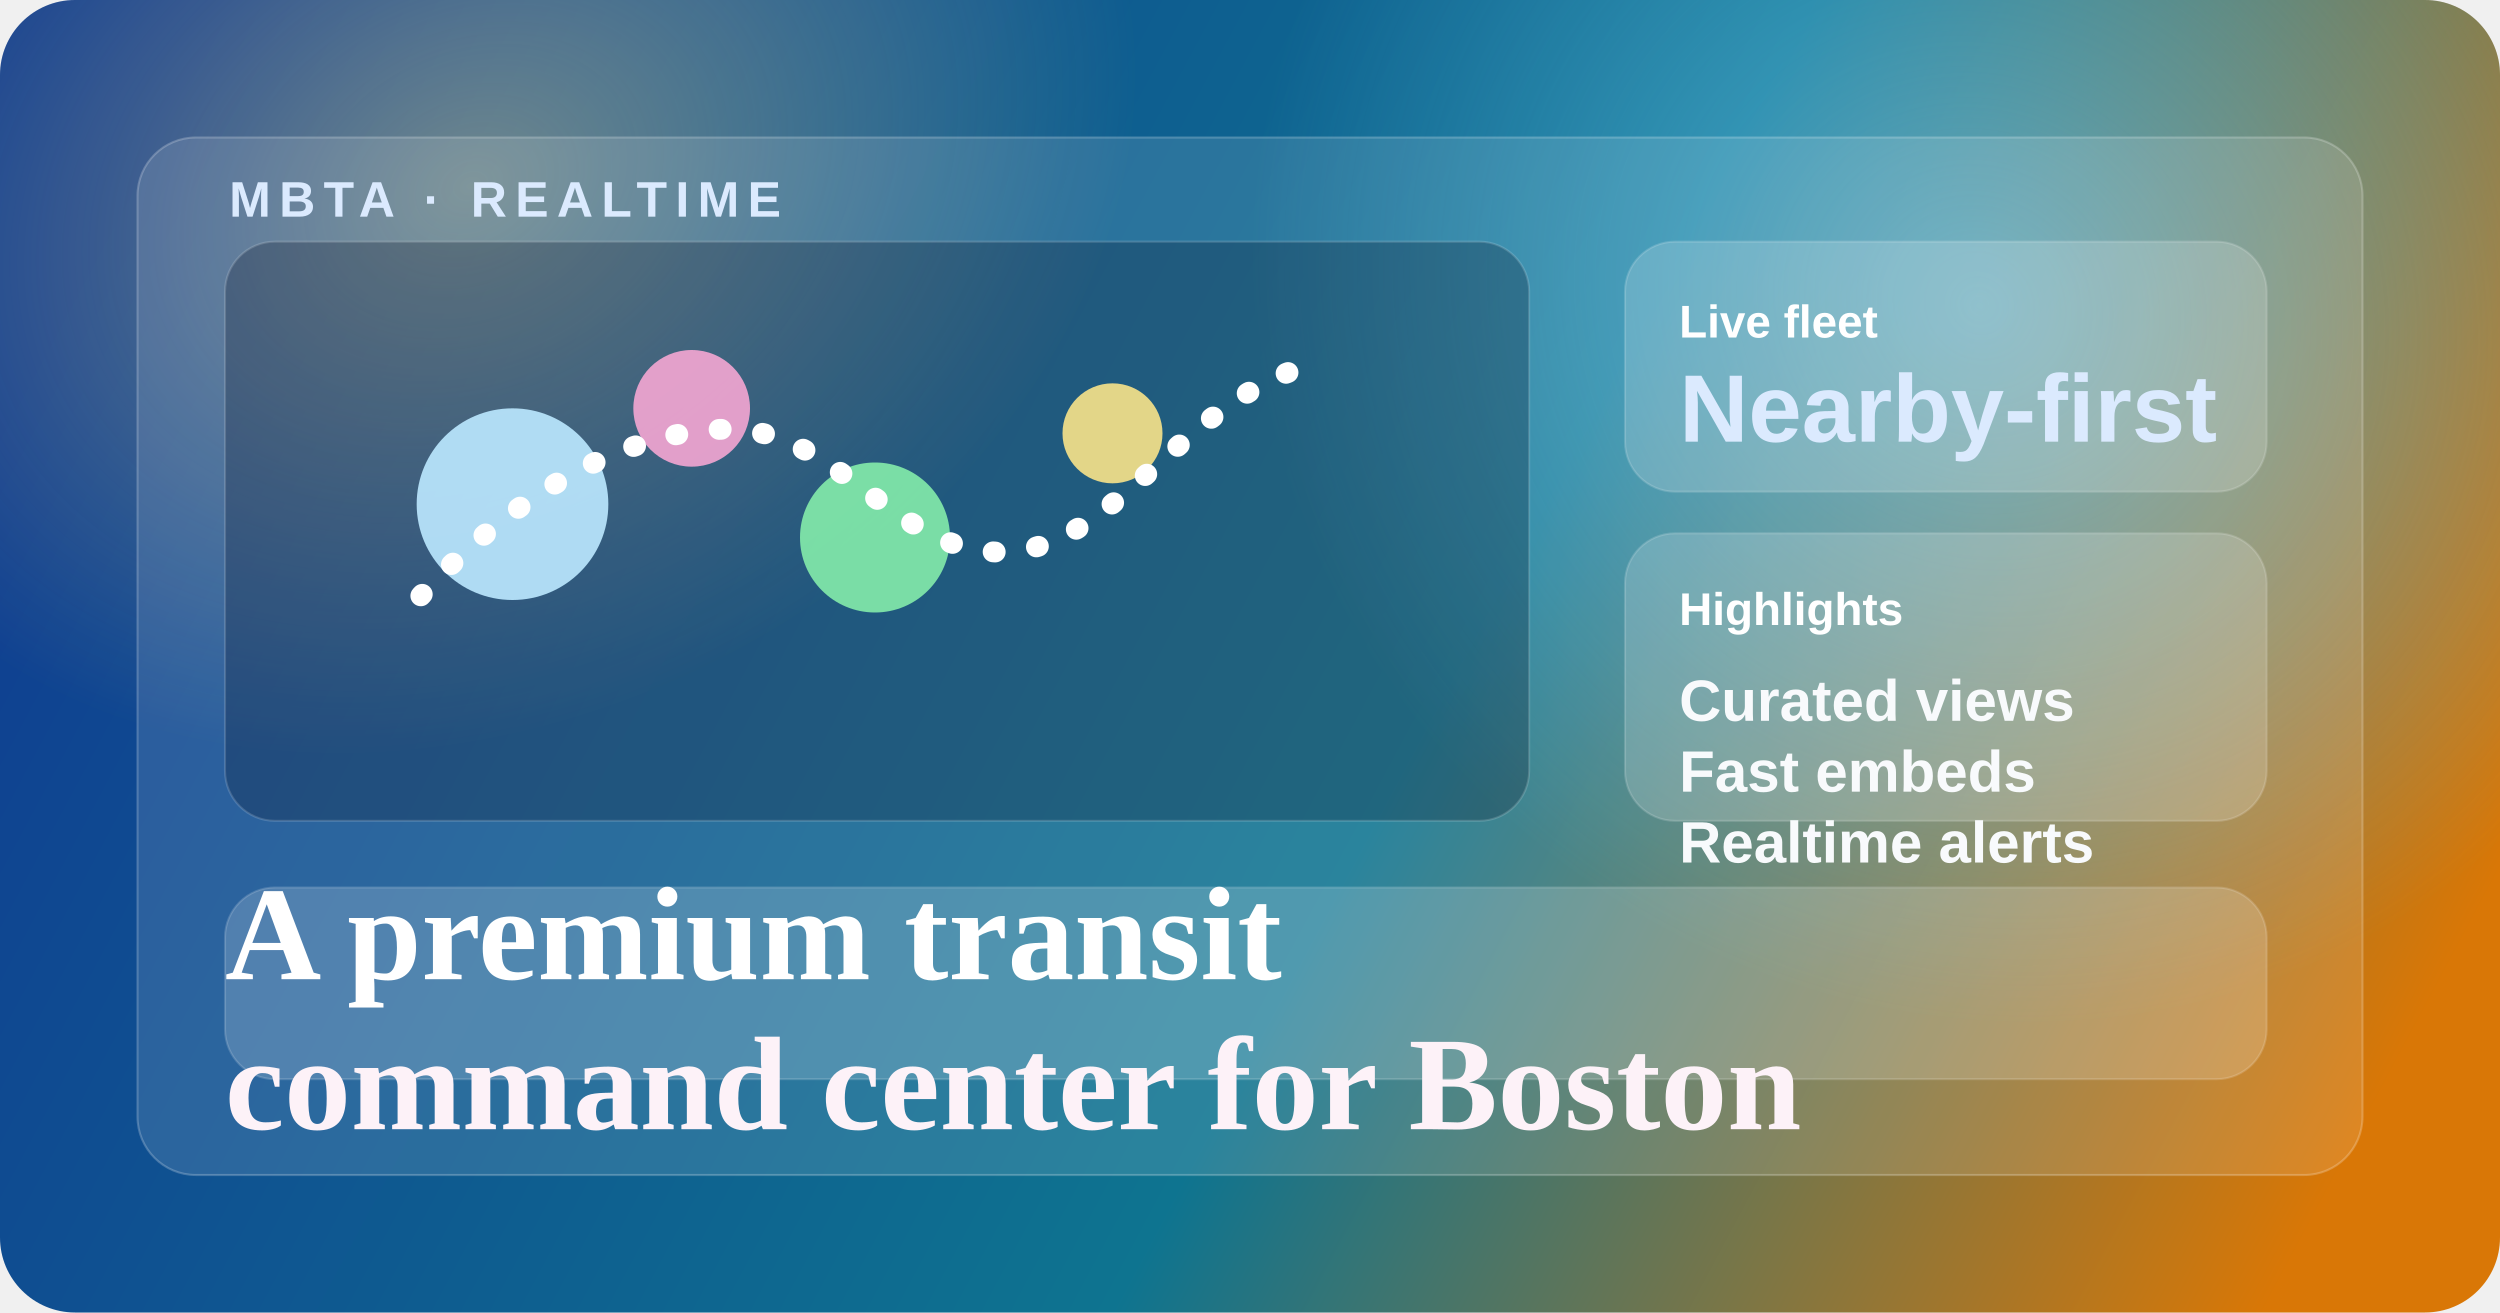
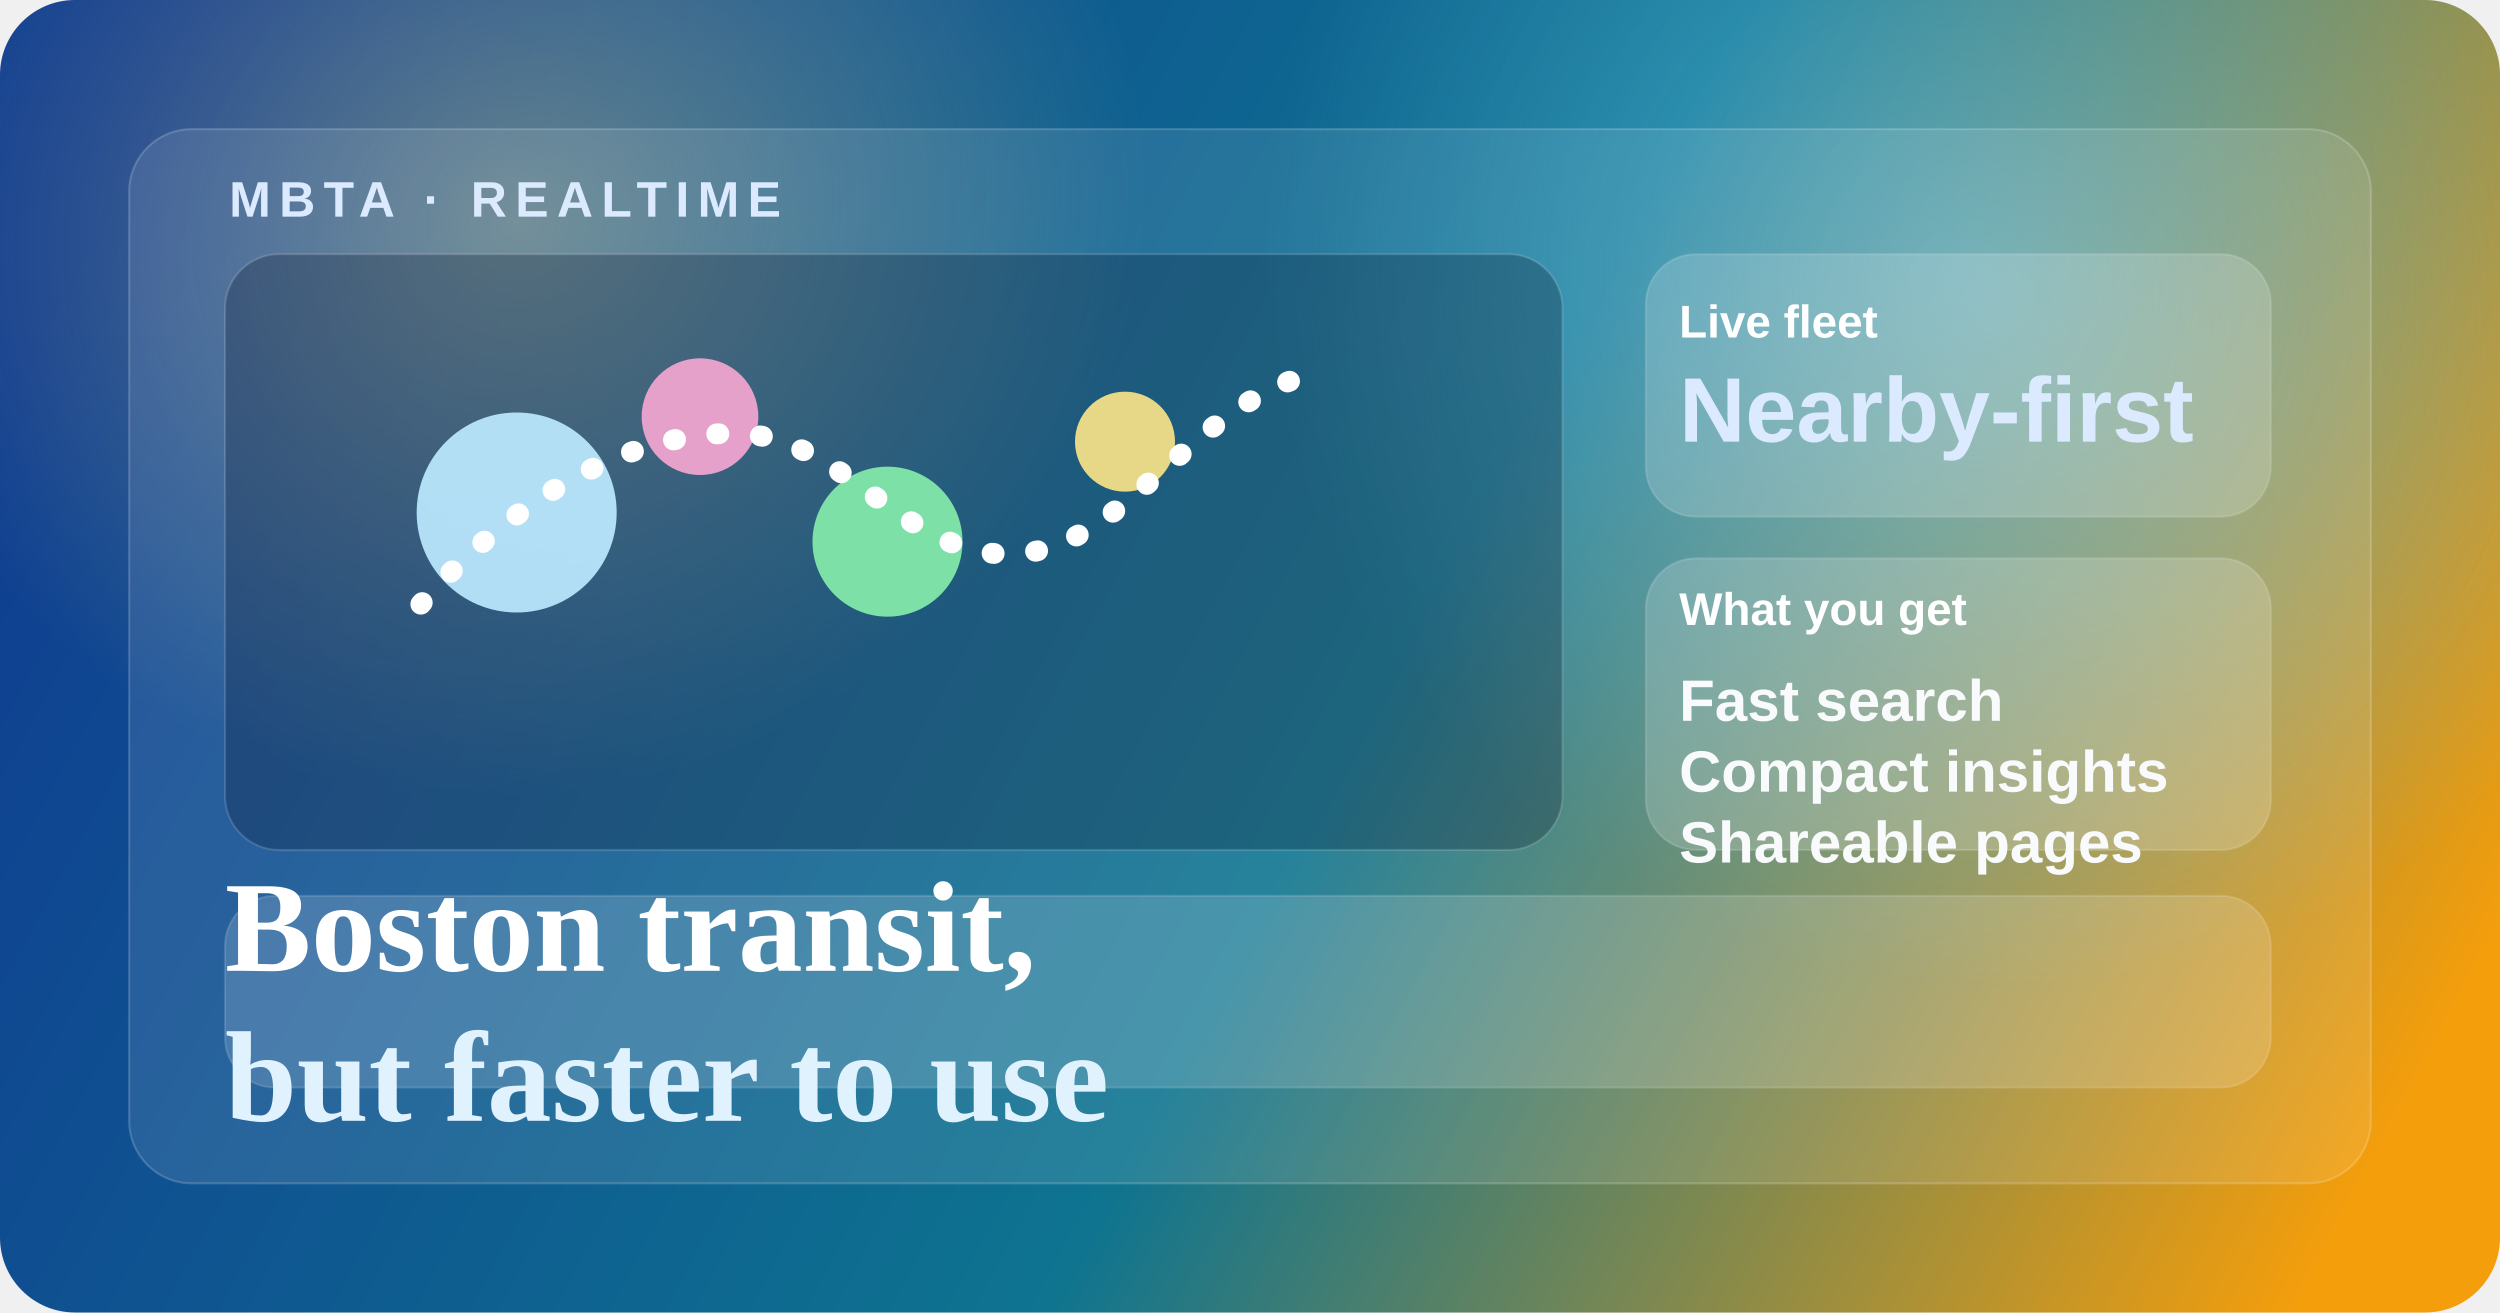
<svg xmlns="http://www.w3.org/2000/svg" width="1200" height="630" viewBox="0 0 1200 630" fill="none">
  <defs>
-     <linearGradient id="bg" x1="84" y1="42" x2="1108" y2="590" gradientUnits="userSpaceOnUse">
+     <linearGradient id="bg" x1="80" y1="40" x2="1120" y2="600" gradientUnits="userSpaceOnUse">
      <stop stop-color="#0F3D91" />
-       <stop offset="0.58" stop-color="#0E7490" />
-       <stop offset="1" stop-color="#D97706" />
+       <stop offset="0.55" stop-color="#0E7490" />
+       <stop offset="1" stop-color="#F59E0B" />
    </linearGradient>
-     <radialGradient id="glowA" cx="0" cy="0" r="1" gradientUnits="userSpaceOnUse" gradientTransform="translate(950 148) rotate(128.939) scale(334.078 361.425)">
-       <stop stop-color="#7DD3FC" stop-opacity="0.55" />
+     <radialGradient id="glowA" cx="0" cy="0" r="1" gradientUnits="userSpaceOnUse" gradientTransform="translate(948 138) rotate(129) scale(330 350)">
+       <stop stop-color="#7DD3FC" stop-opacity="0.5" />
      <stop offset="1" stop-color="#7DD3FC" stop-opacity="0" />
    </radialGradient>
-     <radialGradient id="glowB" cx="0" cy="0" r="1" gradientUnits="userSpaceOnUse" gradientTransform="translate(227 89) rotate(64.342) scale(257.317 332.653)">
-       <stop stop-color="#FDE68A" stop-opacity="0.4" />
+     <radialGradient id="glowB" cx="0" cy="0" r="1" gradientUnits="userSpaceOnUse" gradientTransform="translate(248 108) rotate(72) scale(274 306)">
+       <stop stop-color="#FDE68A" stop-opacity="0.36" />
      <stop offset="1" stop-color="#FDE68A" stop-opacity="0" />
    </radialGradient>
  </defs>
  <rect width="1200" height="630" rx="36" fill="url(#bg)" />
  <rect width="1200" height="630" rx="36" fill="url(#glowA)" />
  <rect width="1200" height="630" rx="36" fill="url(#glowB)" />
-   <rect x="66" y="66" width="1068" height="498" rx="28" fill="rgba(255,255,255,0.12)" stroke="rgba(255,255,255,0.22)" />
-   <rect x="108" y="116" width="626" height="278" rx="24" fill="rgba(5,15,35,0.25)" stroke="rgba(255,255,255,0.16)" />
-   <rect x="780" y="116" width="308" height="120" rx="24" fill="rgba(255,255,255,0.18)" stroke="rgba(255,255,255,0.16)" />
-   <rect x="780" y="256" width="308" height="138" rx="24" fill="rgba(255,255,255,0.18)" stroke="rgba(255,255,255,0.16)" />
-   <rect x="108" y="426" width="980" height="92" rx="24" fill="rgba(255,255,255,0.18)" stroke="rgba(255,255,255,0.16)" />
-   <circle cx="246" cy="242" r="46" fill="#BAE6FD" fill-opacity="0.92" />
-   <circle cx="332" cy="196" r="28" fill="#F9A8D4" fill-opacity="0.88" />
-   <circle cx="420" cy="258" r="36" fill="#86EFAC" fill-opacity="0.88" />
-   <circle cx="534" cy="208" r="24" fill="#FDE68A" fill-opacity="0.88" />
-   <path d="M202 286C248 236 302 206 350 206C401 206 430 265 480 265C534 265 564 196 626 176" stroke="white" stroke-width="10" stroke-linecap="round" stroke-dasharray="1 20" />
+   <rect x="62" y="62" width="1076" height="506" rx="30" fill="rgba(255,255,255,0.1)" stroke="rgba(255,255,255,0.18)" />
+   <rect x="108" y="122" width="642" height="286" rx="26" fill="rgba(7,17,40,0.26)" stroke="rgba(255,255,255,0.15)" />
+   <rect x="790" y="122" width="300" height="126" rx="24" fill="rgba(255,255,255,0.18)" stroke="rgba(255,255,255,0.14)" />
+   <rect x="790" y="268" width="300" height="140" rx="24" fill="rgba(255,255,255,0.18)" stroke="rgba(255,255,255,0.14)" />
+   <rect x="108" y="430" width="982" height="92" rx="24" fill="rgba(255,255,255,0.16)" stroke="rgba(255,255,255,0.14)" />
+   <circle cx="248" cy="246" r="48" fill="#BAE6FD" fill-opacity="0.94" />
+   <circle cx="336" cy="200" r="28" fill="#F9A8D4" fill-opacity="0.9" />
+   <circle cx="426" cy="260" r="36" fill="#86EFAC" fill-opacity="0.9" />
+   <circle cx="540" cy="212" r="24" fill="#FDE68A" fill-opacity="0.9" />
+   <path d="M202 290C248 238 302 208 352 208C404 208 432 266 484 266C538 266 570 196 628 180" stroke="white" stroke-width="10" stroke-linecap="round" stroke-dasharray="1 20" />
  <text x="110" y="104" fill="#DBEAFE" font-family="Arial, Helvetica, sans-serif" font-size="24" font-weight="700" letter-spacing="4">MBTA · REALTIME</text>
-   <text x="108" y="470" fill="white" font-family="Georgia, 'Times New Roman', serif" font-size="64" font-weight="700">A premium transit</text>
-   <text x="108" y="542" fill="#FDF2F8" font-family="Georgia, 'Times New Roman', serif" font-size="64" font-weight="700">command center for Boston</text>
+   <text x="108" y="466" fill="white" font-family="Georgia, 'Times New Roman', serif" font-size="62" font-weight="700">Boston transit,</text>
+   <text x="108" y="538" fill="#E0F2FE" font-family="Georgia, 'Times New Roman', serif" font-size="62" font-weight="700">but faster to use</text>
  <text x="806" y="162" fill="white" font-family="Arial, Helvetica, sans-serif" font-size="22" font-weight="700">Live fleet</text>
-   <text x="806" y="212" fill="#DBEAFE" font-family="Arial, Helvetica, sans-serif" font-size="46" font-weight="700">Nearby-first</text>
-   <text x="806" y="300" fill="white" font-family="Arial, Helvetica, sans-serif" font-size="22" font-weight="700">Highlights</text>
-   <text x="806" y="346" fill="#F8FAFC" font-family="Arial, Helvetica, sans-serif" font-size="28" font-weight="700">Curated views</text>
-   <text x="806" y="380" fill="#F8FAFC" font-family="Arial, Helvetica, sans-serif" font-size="28" font-weight="700">Fast embeds</text>
-   <text x="806" y="414" fill="#F8FAFC" font-family="Arial, Helvetica, sans-serif" font-size="28" font-weight="700">Realtime alerts</text>
+   <text x="806" y="212" fill="#DBEAFE" font-family="Arial, Helvetica, sans-serif" font-size="44" font-weight="700">Nearby-first</text>
+   <text x="806" y="300" fill="white" font-family="Arial, Helvetica, sans-serif" font-size="22" font-weight="700">What you get</text>
+   <text x="806" y="346" fill="#F8FAFC" font-family="Arial, Helvetica, sans-serif" font-size="28" font-weight="700">Fast search</text>
+   <text x="806" y="380" fill="#F8FAFC" font-family="Arial, Helvetica, sans-serif" font-size="28" font-weight="700">Compact insights</text>
+   <text x="806" y="414" fill="#F8FAFC" font-family="Arial, Helvetica, sans-serif" font-size="28" font-weight="700">Shareable pages</text>
</svg>
